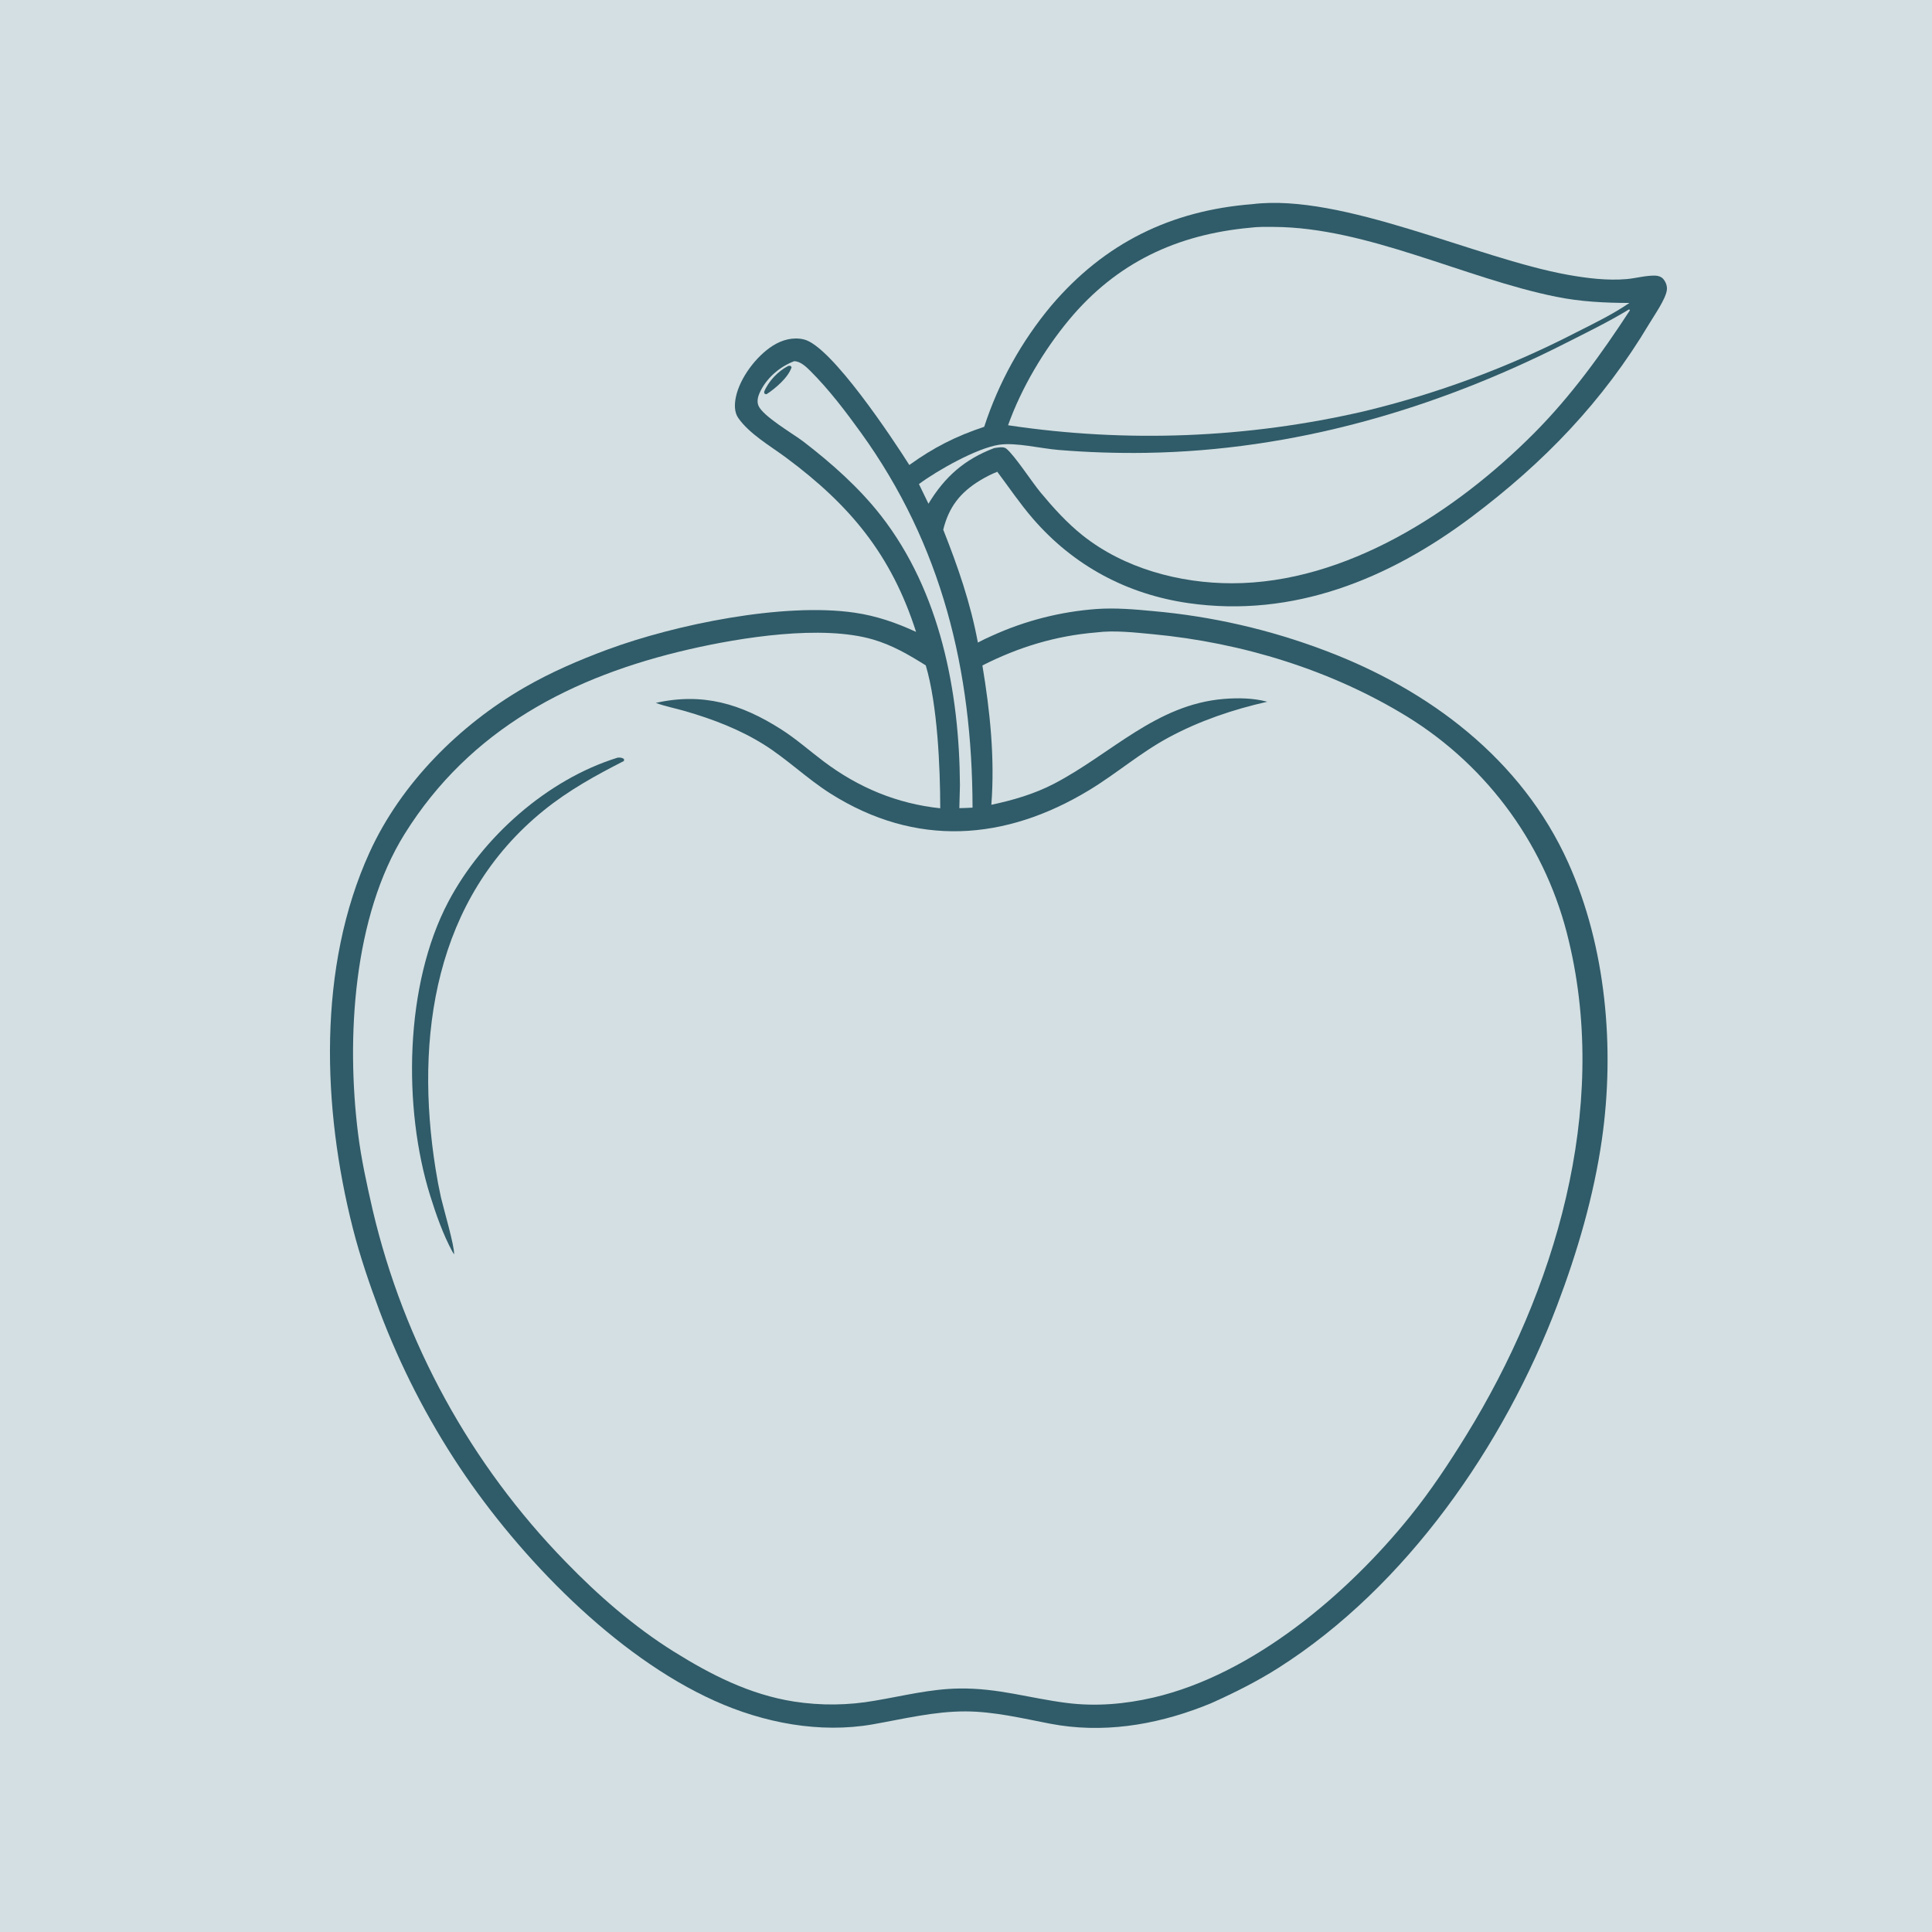
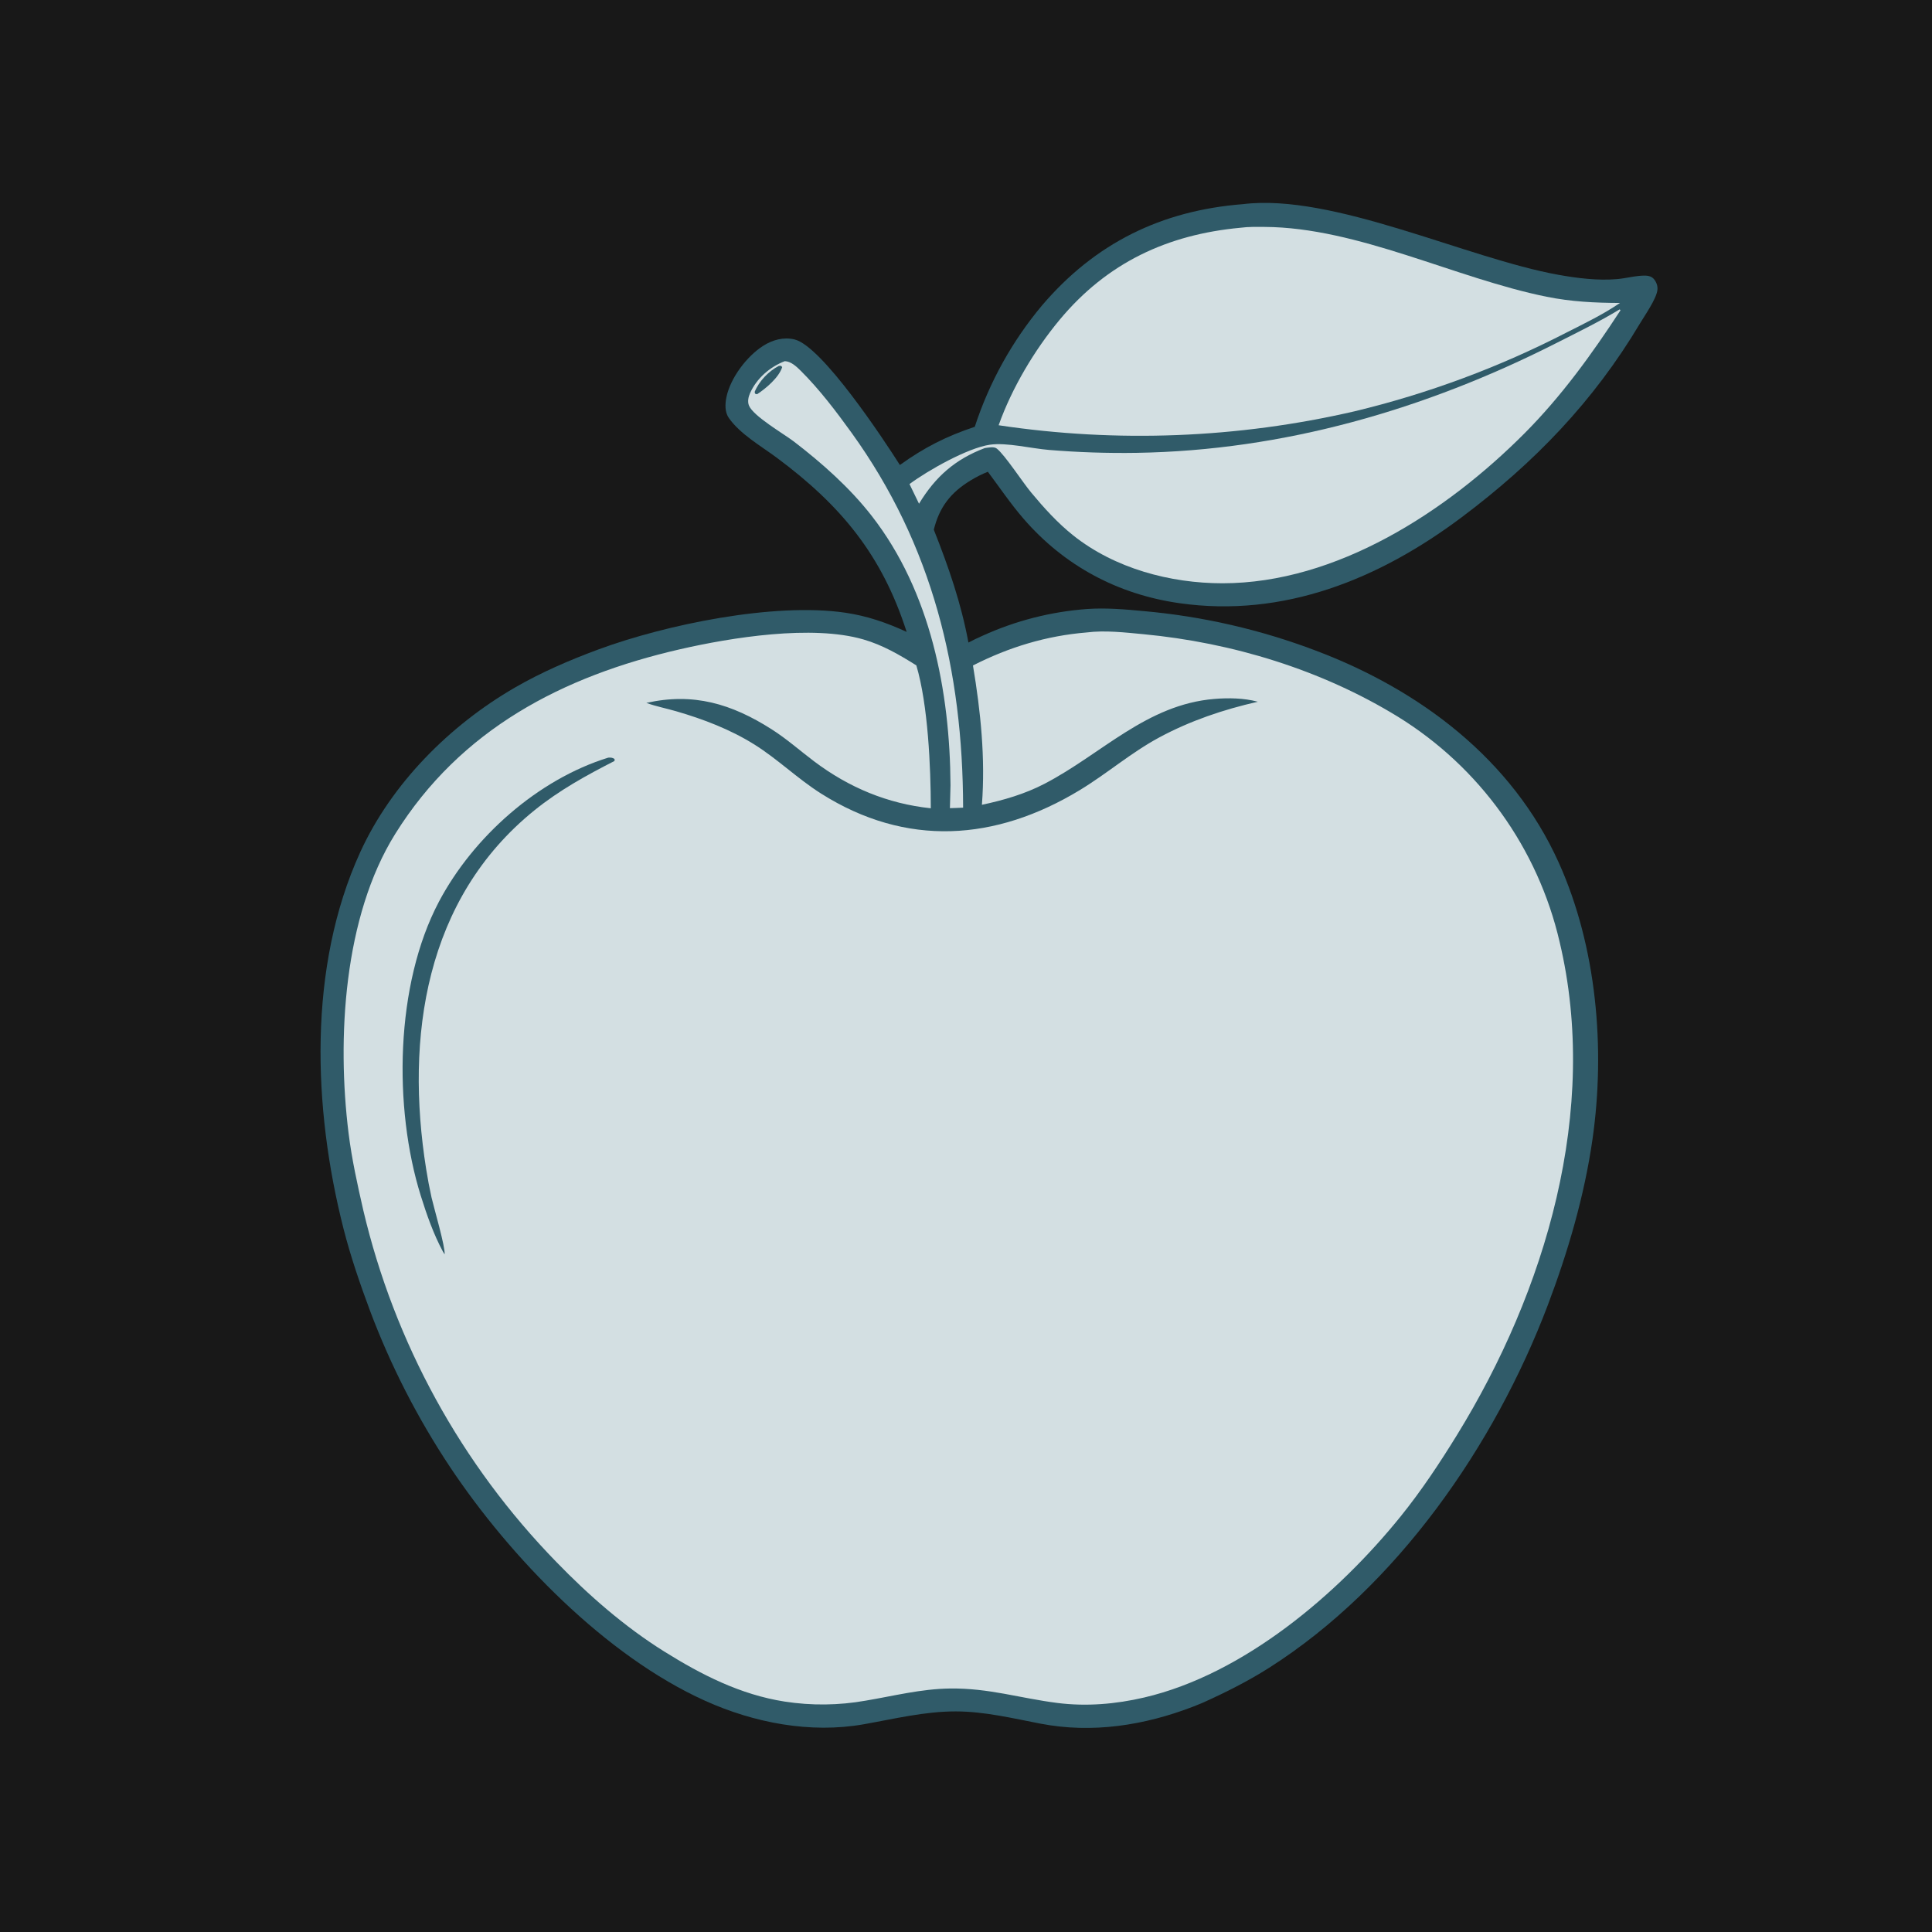
- <svg xmlns="http://www.w3.org/2000/svg" version="1.1" style="display: block;" viewBox="0 0 2048 2048" width="1024" height="1024">
-   <path transform="translate(0,0)" fill="rgb(211,223,226)" d="M 0 0 L 2048 0 L 2048 2048 L 0 2048 L 0 0 z" />
-   <path transform="translate(0,0)" fill="rgb(48,91,105)" d="M 1327.49 216.412 C 1423.1 204.612 1564.58 273.833 1662.17 291.348 C 1682.13 294.929 1704.02 297.623 1724.33 295.845 C 1734.28 294.973 1744.52 291.941 1754.5 292.167 C 1757.78 292.242 1761.11 293.312 1763.27 295.895 C 1765.93 299.094 1767.47 303.389 1766.92 307.531 C 1765.64 317.194 1753.46 334.454 1748.3 343.103 C 1698.98 425.816 1636.46 490.49 1559.79 548.063 C 1472.28 613.77 1370.87 655.206 1260.04 639.369 C 1194.9 630.06 1138.19 599.8 1095 549.877 C 1081.25 533.976 1069.75 516.854 1057.16 500.085 C 1050.82 502.604 1044.84 505.653 1039 509.195 C 1017.83 522.036 1005.79 537.49 999.877 561.489 C 1015.58 601.145 1028.76 639.104 1036.58 681.123 C 1041.46 678.49 1046.56 676.175 1051.62 673.894 A 324.564 324.564 0 0 1 1162.47 645.565 C 1182.18 644.196 1202.45 645.89 1222.09 647.77 A 684.339 684.339 0 0 1 1404.94 689.734 C 1515.27 731.401 1612.94 804.798 1662.31 914.343 C 1702.57 1003.64 1711.9 1111.24 1698.12 1207.6 C 1689.52 1267.69 1672.09 1327.19 1650.6 1383.84 C 1594.29 1532.28 1490.8 1681.78 1355.3 1767.94 C 1332.7 1782.31 1308.69 1794.3 1284.29 1805.27 A 329.276 329.276 0 0 1 1275 1809.02 C 1223.24 1828.98 1167.99 1837.73 1113.07 1827.16 C 1083.43 1821.46 1053.7 1814.23 1023.35 1814.16 C 990.352 1814.08 957.804 1822.11 925.479 1827.82 C 869.017 1837.8 809.419 1826.29 757.586 1802.96 C 651.976 1755.44 550.934 1650.82 487.321 1555.49 A 821.567 821.567 0 0 1 402.327 1389.67 C 391.713 1361.32 381.518 1331.51 374.065 1302.18 C 341.704 1174.82 336.166 1025.25 391.859 903.334 C 425.158 830.439 486.864 768.724 555.811 728.854 C 583.744 712.702 613.807 699.721 644.036 688.541 C 715.412 662.144 830.268 638.397 906.014 649.49 C 929.145 652.877 949.948 660.09 971.075 669.828 C 944.879 588.047 901.232 535.615 833.379 485.181 C 816.853 472.897 794.354 460.028 782.544 442.989 C 778.201 436.724 778.567 428.099 780.06 420.918 C 784.299 400.534 801.689 377.576 819.103 366.514 C 828.997 360.229 840.756 357 852.357 359.858 C 881.459 367.026 946.784 465.85 963.922 492.922 C 989.622 474.374 1013.27 462.427 1043.3 452.417 A 387.652 387.652 0 0 1 1114.48 323.9 C 1170.71 257.856 1240.94 223.204 1327.49 216.412 z" />
-   <path transform="translate(0,0)" fill="rgb(211,223,226)" d="M 841.901 382.856 C 848.49 383.025 854.41 388.653 858.877 393.096 C 878.689 412.804 896.338 436.073 912.666 458.711 C 998.589 577.841 1030.67 710.746 1030.94 856.144 C 1026.29 856.446 1021.61 856.526 1016.95 856.681 L 1017.57 832.344 C 1017.01 732.91 996.611 627.324 934.164 547.005 C 911.022 517.24 881.562 491.084 851.742 468.191 C 841.08 460.005 808.476 441.228 803.911 429.856 C 802.209 425.615 803.351 420.608 805.152 416.604 C 812.178 400.981 826.137 388.898 841.901 382.856 z" />
-   <path transform="translate(0,0)" fill="rgb(48,91,105)" d="M 835.61 387.86 L 837.963 387.778 L 839.136 389.184 C 835.695 400.172 821.926 411.773 812.517 417.909 C 811.869 417.881 810.965 417.468 810.341 417.262 L 809.999 415.355 C 814.648 403.968 824.775 393.48 835.61 387.86 z" />
-   <path transform="translate(0,0)" fill="rgb(211,223,226)" d="M 1726.93 327.915 L 1727.81 328.891 C 1697.44 375.396 1665.38 419.862 1626.02 459.385 C 1543.44 542.311 1426.81 618.26 1305.98 618.302 C 1250.37 618.322 1191.5 602.505 1147.52 567.451 C 1131 554.277 1116.57 538.321 1103.09 522.094 C 1093.88 511.014 1075.57 482.752 1066.76 475.6 C 1063.57 473.019 1057.7 474.505 1053.87 474.997 C 1022.52 486.852 1001.48 505.378 984.199 533.975 L 974.101 513.137 C 993.44 498.771 1035.59 474.884 1059.29 471.417 C 1077.02 468.825 1103.51 475.476 1122.04 476.953 A 948.833 948.833 0 0 0 1214.93 480.034 C 1370.67 477.556 1520.77 434.127 1659.1 364.013 C 1681.85 352.483 1705.14 341.183 1726.93 327.915 z" />
-   <path transform="translate(0,0)" fill="rgb(211,223,226)" d="M 1325.01 241.416 C 1333.2 240.287 1342.19 240.504 1350.49 240.545 C 1449.17 241.031 1552.85 295.044 1649.48 314.561 C 1675.47 319.809 1700.75 321.068 1727.23 321.147 C 1709.36 333.341 1689.76 342.784 1670.5 352.538 A 1000.96 1000.96 0 0 1 1445.79 436.023 A 1009.52 1009.52 0 0 1 1068.59 450.782 C 1082.65 411.348 1106.45 371.259 1133.16 339.1 C 1183.56 278.415 1247.6 248.567 1325.01 241.416 z" />
-   <path transform="translate(0,0)" fill="rgb(211,223,226)" d="M 1162 670.419 C 1181.2 667.958 1202.68 670.445 1221.94 672.26 C 1316.31 681.154 1410.89 710.048 1491.82 759.733 A 381.716 381.716 0 0 1 1663.26 998.472 C 1705.7 1176.86 1648.41 1368.69 1554.38 1521.3 C 1536.07 1551 1516.9 1579.97 1494.99 1607.15 C 1428.36 1689.82 1328.41 1774.79 1222.86 1799.43 C 1192.73 1806.46 1161.65 1809.11 1130.88 1805.21 C 1091.17 1800.17 1058.42 1789.35 1016.99 1789.89 C 986.29 1790.28 957.511 1797.75 927.47 1802.79 A 261.473 261.473 0 0 1 841.71 1803.73 C 794.941 1796.43 753.596 1775.36 713.943 1750.56 C 672.099 1724.39 633.914 1691.03 599.654 1655.64 A 794.977 794.977 0 0 1 395.074 1282.78 C 388.91 1255.82 382.926 1228.78 379.505 1201.31 C 367.015 1101.04 374.224 971.65 428.979 883.922 C 498.202 773.013 606.28 716.834 730.718 688.266 C 785.674 675.649 870.822 662.098 925.086 677.79 C 945.742 683.764 963.299 694.022 981.355 705.327 C 993.744 746.964 996.654 812.997 996.696 856.813 C 950.779 851.939 909.872 834.841 873.024 807.073 C 857.966 795.725 843.989 783.272 828.032 773.111 C 785.307 745.907 744.938 733.995 695.136 745.107 C 705.394 748.801 716.353 750.927 726.836 753.974 C 755.576 762.328 784.021 773.174 809.492 789.09 C 834.338 804.615 855.539 825.52 880.416 841.239 C 970.697 898.284 1065.28 891.669 1154.62 837.551 C 1183.39 820.126 1209.06 797.772 1238.72 781.795 C 1271.77 763.983 1306.83 752.17 1343.34 743.872 C 1343.21 743.838 1343.07 743.806 1342.94 743.77 C 1328.49 739.934 1312.31 739.677 1297.48 740.884 C 1225.34 746.754 1178.02 799.225 1117.27 830.823 C 1096.44 841.66 1073.76 848.269 1050.87 853.109 C 1054.64 803.532 1049.54 754.316 1041.38 705.418 C 1079.57 685.991 1119.16 673.933 1162 670.419 z" />
-   <path transform="translate(0,0)" fill="rgb(48,91,105)" d="M 654.761 803.136 C 657.501 802.941 659.145 803.09 661.446 804.525 L 661.447 806.637 C 631.423 821.954 602.913 837.652 576.598 858.91 C 460.557 952.651 439.473 1099.46 461.742 1239.19 A 498.662 498.662 0 0 0 467.415 1269.27 C 469.942 1280.31 482.154 1321.79 481.317 1329.68 L 479.483 1326.67 C 469.543 1308.27 462.255 1287.44 456.033 1267.51 C 426.894 1174.16 428.845 1043.64 475.317 955.769 C 511.544 887.267 580.173 826.181 654.761 803.136 z" />
+ <svg xmlns="http://www.w3.org/2000/svg" width="100%" height="100%" viewBox="0 0 1024 1024" version="1.1" xml:space="preserve" style="fill-rule:evenodd;clip-rule:evenodd;stroke-linejoin:round;stroke-miterlimit:2;">
+   <rect x="0" y="0" width="1024" height="1024" style="fill:rgb(24,24,24);fill-rule:nonzero;" />
+   <g transform="matrix(1,0,0,1,-5,0)">
+     <path d="M663.745,108.206C711.55,102.306 782.29,136.917 831.085,145.674C841.065,147.464 852.01,148.812 862.165,147.923C867.14,147.487 872.26,145.97 877.25,146.083C878.89,146.121 880.555,146.656 881.635,147.948C882.965,149.547 883.735,151.695 883.46,153.766C882.82,158.597 876.73,167.227 874.15,171.552C849.49,212.908 818.23,245.245 779.895,274.032C736.14,306.885 685.435,327.603 630.02,319.685C597.45,315.03 569.095,299.9 547.5,274.938C540.625,266.988 534.875,258.427 528.58,250.042C525.41,251.302 522.42,252.827 519.5,254.598C508.915,261.018 502.895,268.745 499.938,280.745C507.79,300.573 514.38,319.552 518.29,340.562C520.73,339.245 523.28,338.087 525.81,336.947C543.3,328.981 562.067,324.185 581.235,322.783C591.09,322.098 601.225,322.945 611.045,323.885C642.339,326.649 673.103,333.709 702.47,344.867C757.635,365.7 806.47,402.399 831.155,457.172C851.285,501.82 855.95,555.62 849.06,603.8C844.76,633.845 836.045,663.595 825.3,691.92C797.145,766.14 745.4,840.89 677.65,883.97C666.35,891.155 654.345,897.15 642.145,902.635C640.606,903.284 639.058,903.909 637.5,904.51C611.62,914.49 583.995,918.865 556.535,913.58C541.715,910.73 526.85,907.115 511.675,907.08C495.176,907.04 478.902,911.055 462.74,913.91C434.509,918.9 404.71,913.145 378.793,901.48C325.988,877.72 275.467,825.41 243.661,777.745C226.397,751.809 212.139,723.994 201.163,694.835C195.857,680.66 190.759,665.755 187.033,651.09C170.852,587.41 168.083,512.625 195.93,451.667C212.579,415.22 243.432,384.362 277.906,364.427C291.872,356.351 306.904,349.861 322.018,344.271C357.706,331.072 415.134,319.199 453.007,324.745C464.573,326.438 474.974,330.045 485.538,334.914C472.44,294.024 450.616,267.808 416.69,242.591C408.426,236.449 397.177,230.014 391.272,221.494C389.101,218.362 389.284,214.05 390.03,210.459C392.15,200.267 400.845,188.788 409.551,183.257C414.498,180.115 420.378,178.5 426.179,179.929C440.729,183.513 473.392,232.925 481.961,246.461C494.811,237.187 506.635,231.214 521.65,226.208C529.309,202.717 541.39,180.905 557.24,161.95C585.355,128.928 620.47,111.602 663.745,108.206Z" style="fill:rgb(48,91,105);fill-rule:nonzero;" />
+   </g>
+   <g transform="matrix(1,0,0,1,-5,0)">
+     <path d="M420.95,191.428C424.245,191.512 427.205,194.327 429.438,196.548C439.345,206.402 448.169,218.036 456.333,229.356C499.295,288.921 515.335,355.373 515.47,428.072C513.145,428.223 510.805,428.263 508.475,428.341L508.785,416.172C508.505,366.455 498.306,313.662 467.082,273.503C455.511,258.62 440.781,245.542 425.871,234.095C420.54,230.003 404.238,220.614 401.955,214.928C401.104,212.808 401.676,210.304 402.576,208.302C406.089,200.491 413.068,194.449 420.95,191.428Z" style="fill:rgb(211,223,226);fill-rule:nonzero;" />
+   </g>
+   <g transform="matrix(1,0,0,1,-5,0)">
+     <path d="M417.805,193.93L418.982,193.889L419.568,194.592C417.848,200.086 410.963,205.887 406.259,208.955C405.935,208.94 405.483,208.734 405.171,208.631L405,207.678C407.324,201.984 412.388,196.74 417.805,193.93Z" style="fill:rgb(48,91,105);fill-rule:nonzero;" />
+   </g>
+   <g transform="matrix(1,0,0,1,-5,0)">
+     <path d="M863.465,163.958L863.905,164.446C848.72,187.698 832.69,209.931 813.01,229.693C771.72,271.156 713.405,309.13 652.99,309.151C625.185,309.161 595.75,301.253 573.76,283.726C565.5,277.139 558.285,269.161 551.545,261.047C546.94,255.507 537.785,241.376 533.38,237.8C531.785,236.51 528.85,237.253 526.935,237.499C511.26,243.426 500.74,252.689 492.099,266.988L487.051,256.568C496.72,249.386 517.795,237.442 529.645,235.708C538.51,234.413 551.755,237.738 561.02,238.476C576.467,239.748 591.967,240.263 607.465,240.017C685.335,238.778 760.385,217.064 829.55,182.006C840.925,176.242 852.57,170.592 863.465,163.958Z" style="fill:rgb(211,223,226);fill-rule:nonzero;" />
+   </g>
+   <g transform="matrix(1,0,0,1,-5,0)">
+     <path d="M662.505,120.708C666.6,120.144 671.095,120.252 675.245,120.272C724.585,120.516 776.425,147.522 824.74,157.281C837.735,159.905 850.375,160.534 863.615,160.574C854.68,166.671 844.88,171.392 835.25,176.269C799.606,194.634 761.883,208.648 722.895,218.012C661.053,232.308 597.065,234.811 534.295,225.391C541.325,205.674 553.225,185.63 566.58,169.55C591.78,139.208 623.8,124.284 662.505,120.708Z" style="fill:rgb(211,223,226);fill-rule:nonzero;" />
+   </g>
+   <g transform="matrix(1,0,0,1,-5,0)">
+     <path d="M581,335.21C590.6,333.979 601.34,335.223 610.97,336.13C658.155,340.577 705.445,355.024 745.91,379.866C789.254,406.609 820.14,449.619 831.63,499.236C852.85,588.43 824.205,684.345 777.19,760.65C768.035,775.5 758.45,789.985 747.495,803.575C714.18,844.91 664.205,887.395 611.43,899.715C596.365,903.23 580.825,904.555 565.44,902.605C545.585,900.085 529.21,894.675 508.495,894.945C493.145,895.14 478.756,898.875 463.735,901.395C449.565,903.911 435.077,904.07 420.855,901.865C397.471,898.215 376.798,887.68 356.972,875.28C336.05,862.195 316.957,845.515 299.827,827.82C249.436,776.124 214.068,711.664 197.537,641.39C194.455,627.91 191.463,614.39 189.753,600.655C183.508,550.52 187.112,485.825 214.49,441.961C249.101,386.507 303.14,358.417 365.359,344.133C392.837,337.825 435.411,331.049 462.543,338.895C472.871,341.882 481.65,347.011 490.678,352.664C496.872,373.482 498.327,406.498 498.348,428.407C475.39,425.97 454.936,417.421 436.512,403.537C428.983,397.863 421.995,391.636 414.016,386.556C392.654,372.954 372.469,366.998 347.568,372.554C352.697,374.401 358.176,375.464 363.418,376.987C377.788,381.164 392.011,386.587 404.746,394.545C417.169,402.308 427.77,412.76 440.208,420.62C485.349,449.142 532.64,445.835 577.31,418.776C591.695,410.063 604.53,398.886 619.36,390.898C635.885,381.991 653.415,376.085 671.67,371.936C671.605,371.919 671.535,371.903 671.47,371.885C664.245,369.967 656.155,369.839 648.74,370.442C612.67,373.377 589.01,399.613 558.635,415.412C548.22,420.83 536.88,424.135 525.435,426.555C527.32,401.766 524.77,377.158 520.69,352.709C539.785,342.996 559.58,336.967 581,335.21Z" style="fill:rgb(211,223,226);fill-rule:nonzero;" />
+   </g>
+   <g transform="matrix(1,0,0,1,-5,0)">
+     <path d="M327.381,401.568C328.751,401.471 329.573,401.545 330.723,402.263L330.724,403.318C315.712,410.977 301.457,418.826 288.299,429.455C230.279,476.325 219.737,549.73 230.871,619.595C231.662,624.636 232.608,629.652 233.708,634.635C234.971,640.155 241.077,660.895 240.659,664.84L239.742,663.335C234.772,654.135 231.128,643.72 228.017,633.755C213.447,587.08 214.423,521.82 237.659,477.885C255.772,443.634 290.087,413.091 327.381,401.568Z" style="fill:rgb(48,91,105);fill-rule:nonzero;" />
+   </g>
</svg>
